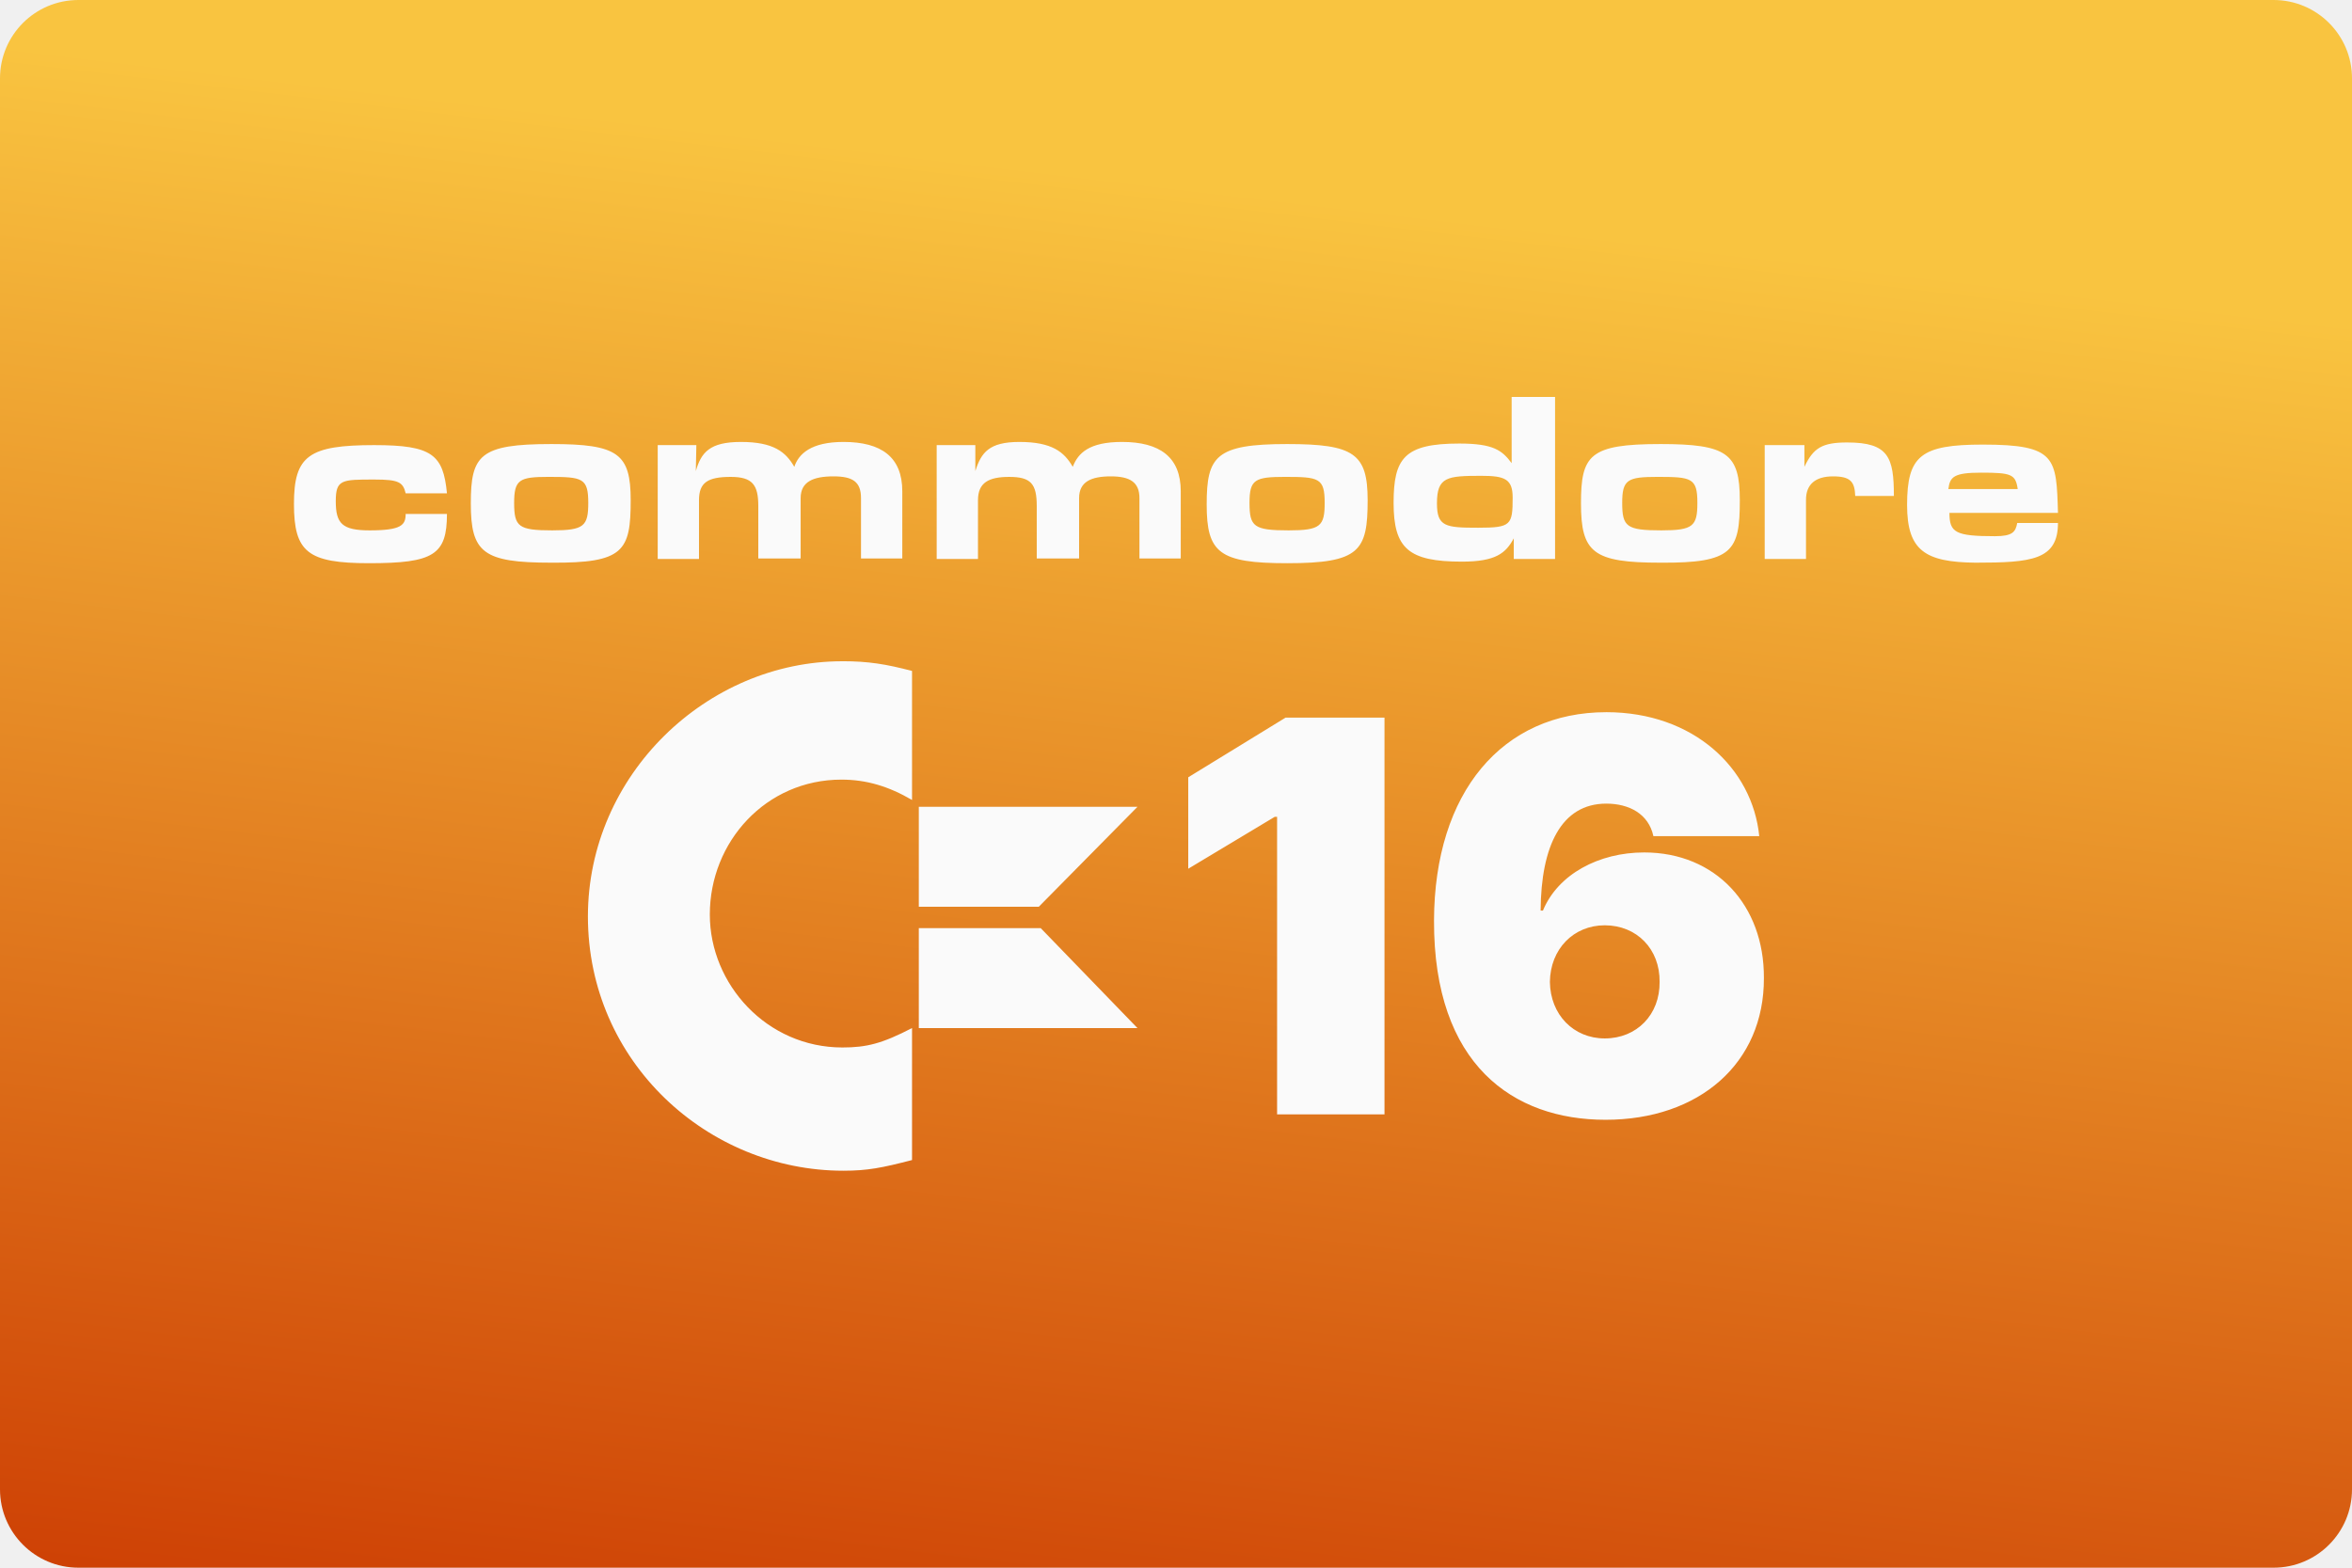
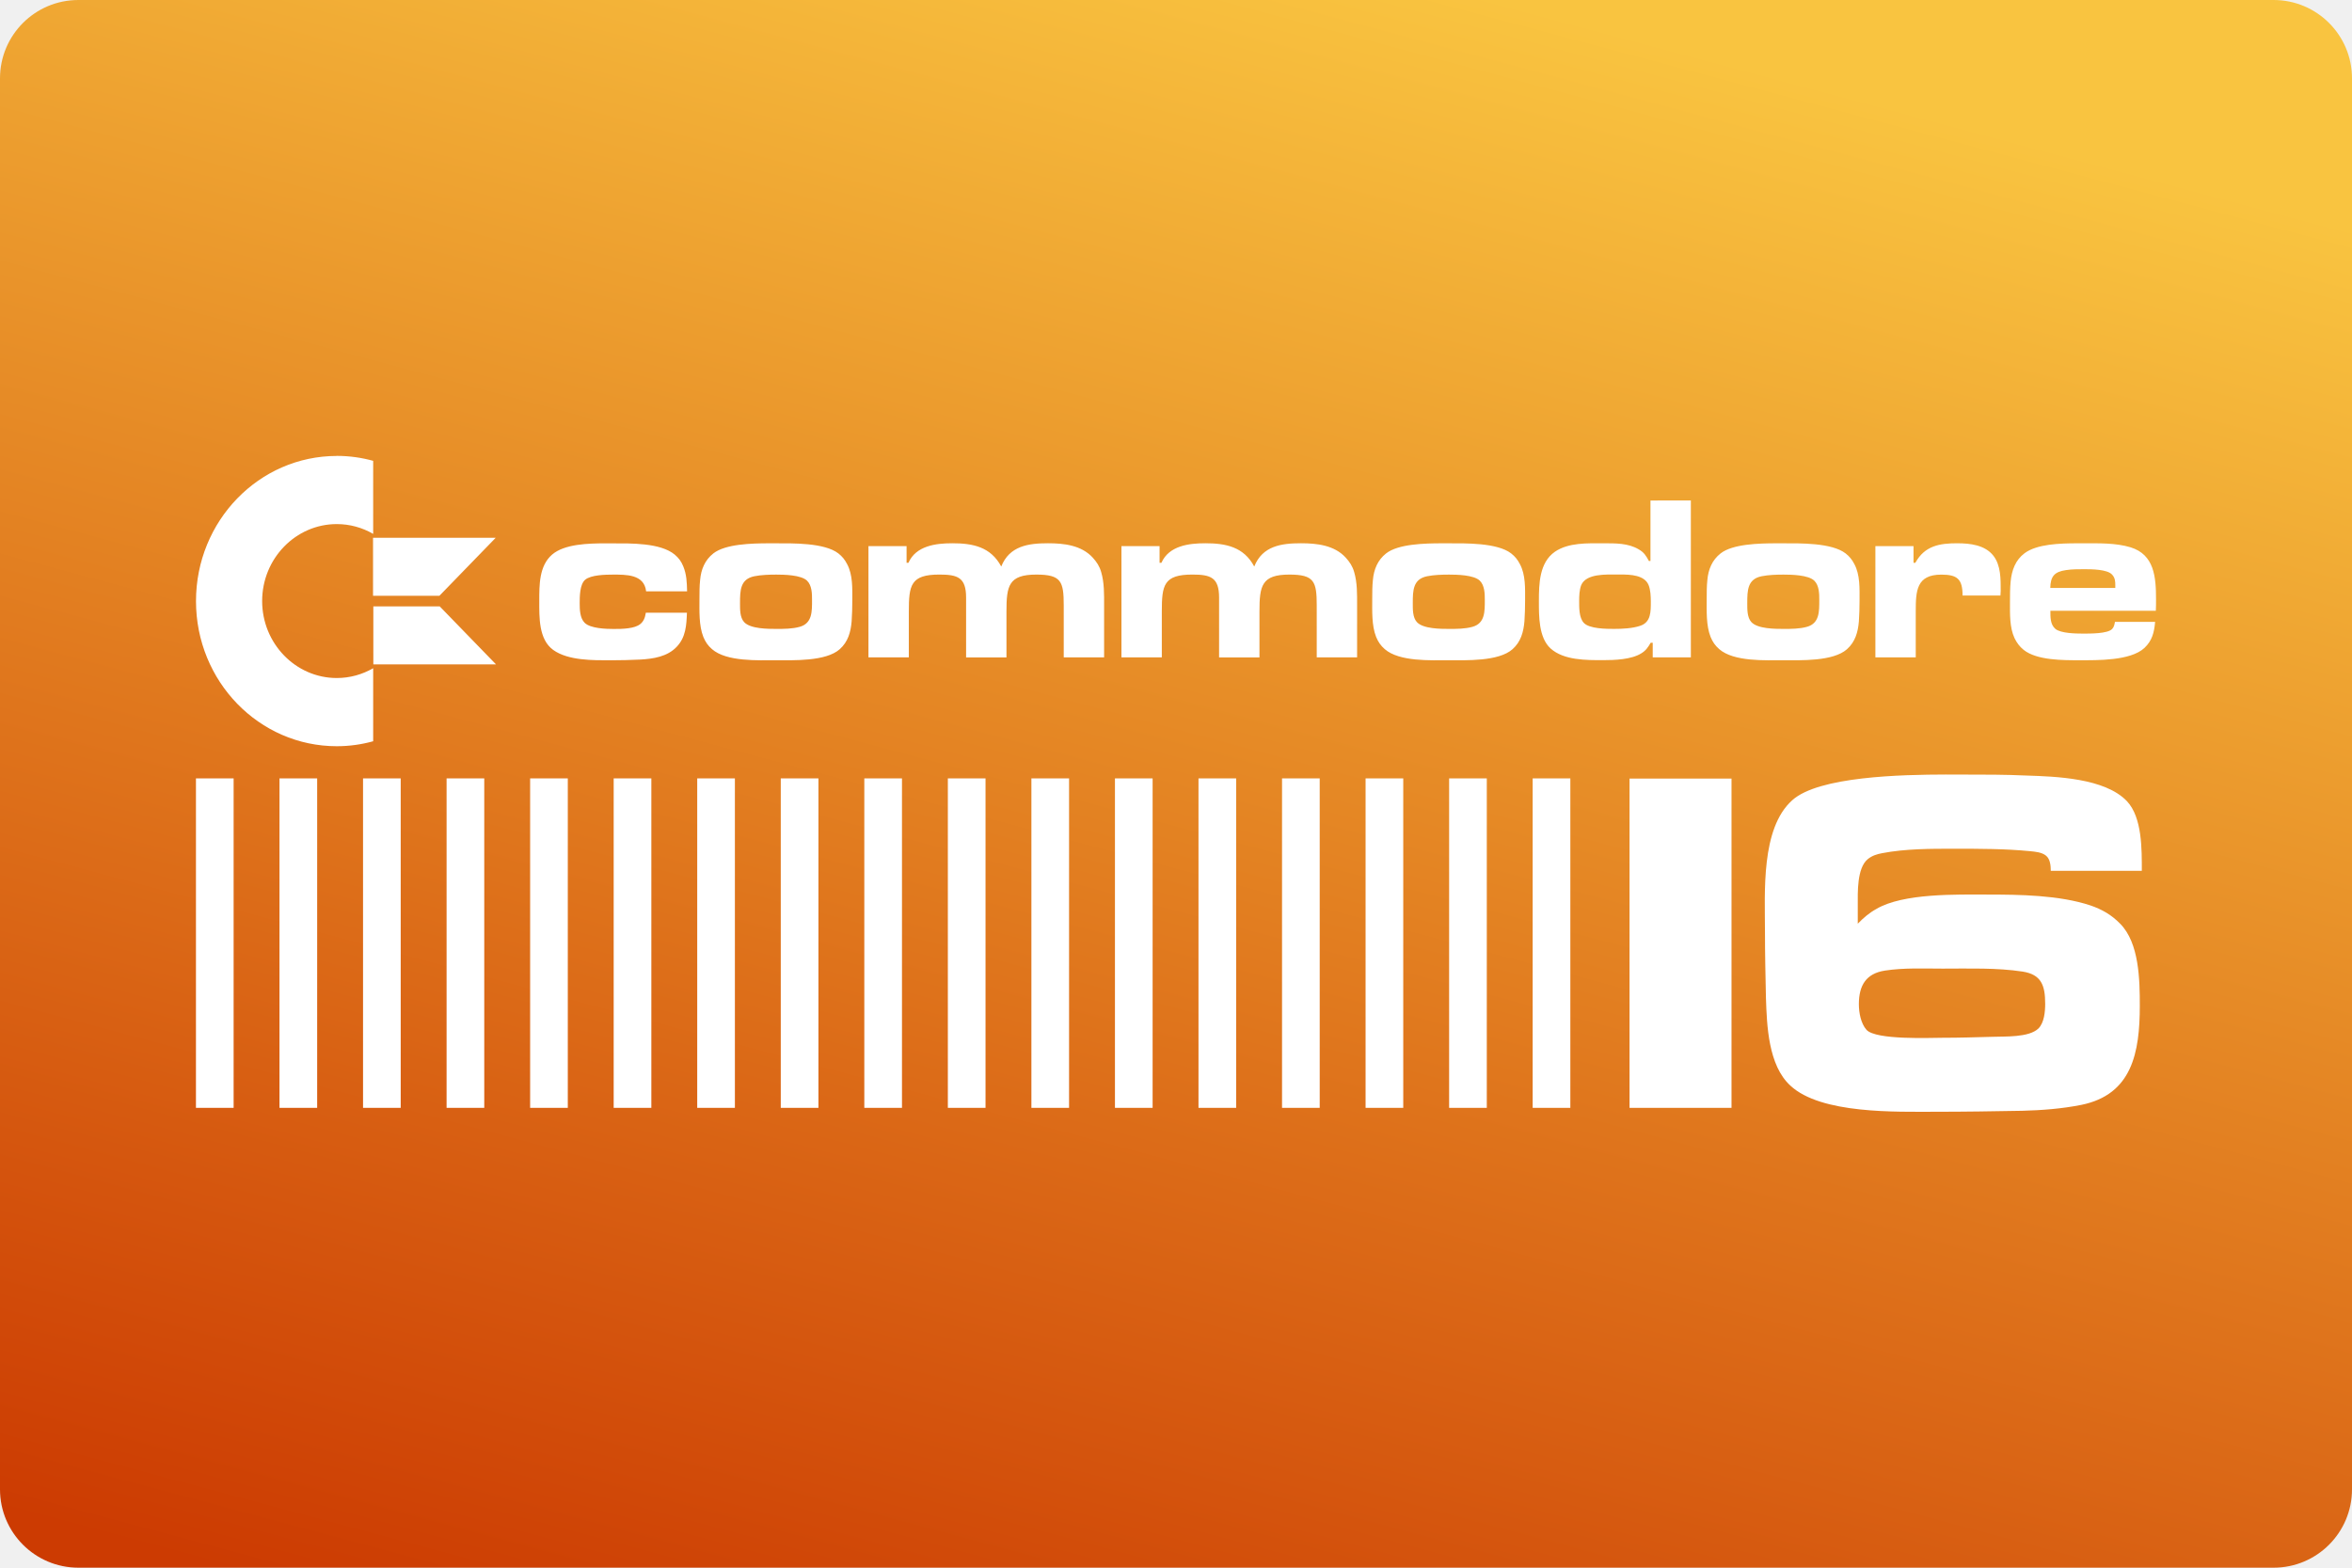
- <svg xmlns="http://www.w3.org/2000/svg" width="480" height="320" version="1.1" viewBox="0 0 480 320">
+ <svg xmlns="http://www.w3.org/2000/svg" width="480" height="320" version="1.1" viewBox="0 0 480 320" xml:space="preserve">
  <defs>
-     <linearGradient id="a" x1="55.161" x2="45.045" y1="8.933" y2="93.622" gradientTransform="scale(3.7795)" gradientUnits="userSpaceOnUse">
+     <linearGradient id="a" x1="70.88" x2="45.04" y1="-2.781" y2="93.62" gradientTransform="scale(3.78)" gradientUnits="userSpaceOnUse">
      <stop stop-color="#f9c440" offset="0" />
      <stop stop-color="#cc3b02" offset="1" />
    </linearGradient>
  </defs>
-   <rect width="480" height="320" ry="16" fill="url(#a)" stroke-linecap="square" stroke-linejoin="round" stroke-width="2" style="paint-order:stroke fill markers" />
-   <path d="m308.5 81.022v13.514c-1.945-2.595-3.674-4-10.697-4-11.236 0-13.396 3.027-13.396 12.107 0 9.297 3.025 12 13.938 12 6.915 0 8.967-1.731 10.588-4.758v4.215h8.428v-33.077h-8.859zm-157.31 9.189c-6.374 0-8.105 2.163-9.185 5.947l0.109-5.299h-7.887v23.244h8.426v-12.004c0-3.567 1.729-4.754 6.482-4.754 4.429 0 5.619 1.623 5.619 5.947v10.701h8.643v-12.326c0-3.351 2.594-4.431 6.699-4.431 3.889 0 5.619 1.081 5.619 4.431v12.326h8.426v-13.729c0-6.919-4.213-10.055-11.992-10.055-6.699 0-9.182 2.488-10.047 5.082-1.729-3.027-4.213-5.082-10.912-5.082zm56.827 0c-6.158 0-7.78 2.163-8.969 5.947v-5.299h-7.887v23.244h8.428v-12.004c0-3.567 2.161-4.754 6.375-4.754 4.429 0 5.617 1.407 5.617 5.947v10.701h8.644v-12.326c0-3.351 2.485-4.431 6.482-4.431 3.89 0 5.834 1.189 5.834 4.431v12.326h8.428v-13.729c0-6.919-4.213-10.055-11.992-10.055-6.699 0-8.968 2.271-10.049 5.082-1.729-3.027-4.213-5.082-10.912-5.082zm168.98 0.105c-5.078 0-6.913 1.081-8.75 4.973v-4.431h-8.103v23.242h8.428v-12.107c0-3.135 1.944-4.756 5.51-4.756 3.565 0 4.429 1.081 4.537 4h7.887c0-7.891-1.081-10.92-9.508-10.92zm-264.49 0.324c-14.586 0-16.424 2.27-16.424 12.107 0 10.054 2.486 12.109 16.424 12.109 14.802 0.107 16.205-2.38 16.205-12.758 0-9.513-2.592-11.459-16.205-11.459zm150.18 0c-14.586 0-16.424 2.487-16.424 12.324 0 9.837 2.486 12 16.424 12 14.802 0 16.424-2.488 16.424-12.865 0-9.513-2.81-11.459-16.424-11.459zm76.169 0c-14.478 0-16.207 2.27-16.207 12.107 0 10.054 2.486 12.109 16.207 12.109 14.802 0.107 16.207-2.38 16.207-12.758 0-9.513-2.594-11.459-16.207-11.459zm65.796 0.109c-12.641 0-15.451 2.271-15.451 12.324 0 9.297 3.673 11.675 13.938 11.783 11.453 0 16.855-0.54 16.855-8.107h-8.318c-0.324 1.838-0.974 2.701-4.539 2.701-8.103 0-9.291-0.756-9.291-4.756h22.148c-0.324-11.243-0.324-13.945-15.342-13.945zm-328.24 0.107c-13.397 0-16.422 2.162-16.422 12 0 9.837 2.809 12.107 15.342 12.107 13.181 0 15.883-1.731 15.883-10.055h-8.428c0 2.27-0.865 3.352-7.348 3.352-5.618 0-6.914-1.405-6.914-5.945 0-4.432 1.188-4.431 7.887-4.431 4.97 0 5.835 0.54 6.375 2.811h8.428c-0.756-7.891-3.026-9.838-14.803-9.838zm327.91 5.623c6.158 0 7.023 0.323 7.455 3.349h-14.154c0.324-2.486 1.081-3.349 6.699-3.349zm-101.99 0.646c4.754 0 6.373 0.648 6.373 4.431 0 5.621-0.323 6.164-7.021 6.164-6.699 0-8.428-0.218-8.428-4.973 0-5.405 2.053-5.623 9.076-5.623zm-190.38 0.217c6.915 0 8.103 0.218 8.103 5.297 0 4.756-0.865 5.621-7.348 5.621-6.915 0-7.779-0.757-7.779-5.621 0-4.756 1.081-5.297 7.023-5.297zm150.29 0c6.915 0 8.101 0.218 8.101 5.297 0 4.756-0.863 5.621-7.346 5.621-7.131 0-7.996-0.757-7.996-5.621 0-4.756 1.082-5.297 7.24-5.297zm76.061 0c6.915 0 8.101 0.218 8.101 5.297 0 4.756-0.863 5.621-7.346 5.621-7.131 0-7.996-0.757-7.996-5.621 0-4.756 1.082-5.297 7.24-5.297zm-166.39 37.63-4e-3 4e-3c-27.643 0-51.927 23.175-51.927 52.095 0 29.715 24.484 51.899 52.128 51.899 4.937 0 7.898-0.591 14.02-2.176v-26.943c-6.121 3.169-9.28 3.961-14.217 3.961-15.402 0-27.051-12.876-27.051-27.139 0-14.857 11.452-27.535 26.854-27.535 5.134 0 9.675 1.385 14.414 4.158v-26.346c-5.331-1.386-8.885-1.98-14.217-1.98zm155.9 10.402c-21.167 0-35.079 16.294-35.158 42.55-0.079 29.421 16.161 40.649 35.002 40.649 19.077 0 32.401-11.508 32.322-28.947 0.079-14.829-9.816-25.623-24.439-25.623-9.223 0-17.58 4.427-20.654 11.861h-0.473c0.079-13.089 4.177-21.826 13.4-21.826 4.612 0 8.632 2.054 9.617 6.641h21.602c-1.38-13.84-13.403-25.307-31.219-25.307zm-65.448 1.107-19.865 12.18v18.666l17.658-10.6h0.473v60.741h21.918v-80.987h-20.184zm-74.853 18.207v20.404h24.484l20.141-20.404zm139.99 24.186c6.543 0 11.272 4.864 11.193 11.547 0.079 6.683-4.651 11.545-11.193 11.545-6.385 0-11.118-4.862-11.197-11.545 0.079-6.683 4.812-11.547 11.197-11.547zm-139.99 0.576v20.404h44.624l-19.746-20.404z" fill="#fafafa" stroke-width="1.298" />
-   <style type="text/css">.st0{fill:#FC0C18;}
- 	.st1{fill:#FC0C18;}</style>
+   <rect width="480" height="320" ry="16" fill="url(#a)" />
+   <path d="m68.73 93.07c-15.86 0-28.73 13.26-28.73 29.63s12.86 29.62 28.73 29.62c2.573 0 5.063-0.355 7.428-1.012v-14.91c-2.198 1.271-4.73 2-7.428 2-8.396 0-15.23-7.051-15.23-15.71s6.833-15.71 15.23-15.71c2.698 0 5.23 0.729 7.428 2v-14.91c-2.365-0.656-4.855-1.01-7.428-1.01zm268.1 9.094v12.34h-0.322c-0.604-1.104-0.98-1.73-2.053-2.355-2.146-1.302-4.802-1.25-7.219-1.25-3.208 0-7.124-0.186-9.916 1.73-3.167 2.208-3.26 6.53-3.26 10.08 0 3.073-0.042 7.438 2.375 9.646 2.698 2.448 7.311 2.396 10.71 2.396 2.333 0 5.772-0.105 7.824-1.396 0.927-0.573 1.344-1.198 1.906-2.156h0.416v2.979h7.781v-32.02zm-260.7 7.604v11.84h13.55l11.49-11.84zm118.2 1.125c-3.302 0-7.396 0.49-8.938 3.99h-0.375v-3.406h-7.781v22.71h8.24v-9.363c0-5.385 0.374-7.543 6.238-7.543 3.729 0 5.449 0.584 5.449 4.709v12.2h8.238v-9.363c0-5.24 0.428-7.543 6.105-7.543 5.073 0 5.582 1.397 5.582 6.293v10.6h8.24v-10.62c0-2.25 0.053-4.604-0.604-6.812-0.323-1.146-0.927-2.061-1.719-2.926-2.323-2.542-5.917-2.928-9.125-2.928-3.958 0-7.866 0.521-9.543 4.75-2.146-4.031-5.822-4.75-10.01-4.75zm51.63 0c-3.302 0-7.396 0.49-8.938 3.99h-0.375v-3.406h-7.781v22.71h8.24v-9.363c0-5.385 0.376-7.543 6.24-7.543 3.729 0 5.447 0.584 5.447 4.709v12.2h8.24v-9.363c0-5.24 0.426-7.543 6.104-7.543 5.073 0 5.584 1.397 5.584 6.293v10.6h8.238v-10.62c0-2.25 0.053-4.604-0.604-6.812-0.323-1.146-0.927-2.061-1.719-2.926-2.323-2.542-5.917-2.928-9.125-2.928-3.958 0-7.864 0.521-9.541 4.75-2.146-4.031-5.824-4.75-10.01-4.75zm153.5 0c-3.594 0-6.666 0.49-8.572 3.99h-0.375v-3.406h-7.781v22.71h8.238v-9.406c0-4.177 0.146-7.488 5.219-7.488 3.26 0 4.334 0.905 4.334 4.27h7.729c0-0.292 0.042-0.624 0.053-0.926 0-2.396 0.051-5.23-1.49-7.199-1.719-2.208-4.791-2.541-7.354-2.541zm-242.5 8e-3c-3.531 2e-3 -8.932 0.132-11.38 2.064-1.719 1.344-2.512 3.271-2.699 5.428-0.135 1.25-0.135 2.541-0.135 3.791 0 2.49-0.136 5.47 0.791 7.824 0.417 1.01 0.938 1.781 1.771 2.5 2.979 2.594 9.406 2.26 13.04 2.26 3.5 0 10.2 0.282 13.04-2.26 1.667-1.49 2.229-3.46 2.416-5.668 0.094-1.396 0.135-2.833 0.135-4.229 0-2.448 0.136-5.282-1.072-7.49-0.469-0.906-0.98-1.531-1.771-2.156-2.844-2.208-9.406-2.062-12.76-2.062-0.414 0-0.88-2e-3 -1.385-2e-3zm137.3 0c-3.531 2e-3 -8.934 0.132-11.38 2.064-1.719 1.344-2.51 3.271-2.697 5.428-0.135 1.25-0.135 2.541-0.135 3.791 0 2.49-0.136 5.47 0.791 7.824 0.417 1.01 0.938 1.781 1.771 2.5 2.979 2.594 9.406 2.26 13.04 2.26 3.5 0 10.2 0.282 13.04-2.26 1.667-1.49 2.23-3.46 2.418-5.668 0.094-1.396 0.135-2.833 0.135-4.229 0-2.448 0.136-5.282-1.072-7.49-0.469-0.906-0.98-1.531-1.771-2.156-2.844-2.208-9.406-2.062-12.76-2.062-0.414 0-0.88-2e-3 -1.385-2e-3zm68.26 0c-3.531 2e-3 -8.932 0.132-11.38 2.064-1.719 1.344-2.512 3.271-2.699 5.428-0.135 1.25-0.135 2.541-0.135 3.791 0 2.49-0.136 5.47 0.791 7.824 0.417 1.01 0.938 1.781 1.771 2.5 2.979 2.594 9.406 2.26 13.04 2.26 3.5 0 10.2 0.282 13.04-2.26 1.667-1.49 2.229-3.46 2.416-5.668 0.094-1.396 0.135-2.833 0.135-4.229 0-2.448 0.136-5.282-1.072-7.49-0.469-0.906-0.98-1.531-1.771-2.156-2.844-2.208-9.406-2.062-12.76-2.062-0.414 0-0.88-2e-3 -1.385-2e-3zm61.34 0c-3.426 4e-3 -8.159 0.137-10.68 2.023-1.865 1.396-2.615 3.458-2.844 5.76-0.135 1.385-0.137 2.834-0.137 4.271 0 2.354-0.093 5.094 0.928 7.303 0.469 0.958 1.032 1.717 1.865 2.395 2.698 2.167 8.146 2.115 11.41 2.115 3.594 0 10.38 0.135 13.23-2.5 1.583-1.49 2-3.178 2.188-5.334h-8.197c-0.094 0.521-0.188 1.052-0.562 1.438-0.885 1.01-4.658 0.959-6.012 0.959-1.344 0-4.467-0.042-5.582-0.959-1.063-0.917-1.021-2.406-1.021-3.697h21.52c0.042-0.76 0.041-1.532 0.041-2.303 0-4.562-0.333-9.167-5.219-10.66-3.021-0.906-6.416-0.812-9.541-0.812-0.426 0-0.889-2e-3 -1.379-2e-3zm-300.2 0.01c-3.563-4e-3 -8.479 0.117-11 2.305-2.646 2.302-2.605 6.199-2.605 9.459 0 3.312-0.135 7.834 2.844 9.99 3.073 2.208 8.198 2.113 11.78 2.113 2 0 3.959-0.051 5.959-0.144 2.656-0.146 5.594-0.584 7.5-2.646 1.823-1.927 1.959-4.374 2.053-6.916h-8.387c-0.323 2.25-1.53 2.874-3.582 3.166-1.031 0.146-2.01 0.146-3.031 0.146-1.49 0-4.699-0.094-5.865-1.25-0.979-0.969-1.021-2.699-1.021-3.99 0-1.344 6.4e-4 -3.844 1.115-4.803 1.167-1 4.187-1.051 5.635-1.051 2.656 0 6.428-0.094 6.803 3.406v0.01h8.365c-0.042-1.823-0.095-3.458-0.793-5.135-0.417-1.01-0.927-1.678-1.719-2.355-2.927-2.448-9.072-2.301-12.61-2.301-0.443 0-0.925-3e-3 -1.434-4e-3zm301.7 5.273c1.344 0 4.699 1e-3 5.678 1.105 0.615 0.677 0.656 1.342 0.656 2.207v0.521h-13.27c0.042-2.396 0.876-3.313 3.209-3.646 1.219-0.188 2.468-0.188 3.729-0.188zm-94.63 1.09c2.031-4e-3 4.848 0.105 5.705 2.119 0.417 1.01 0.458 2.313 0.469 3.365 0 2.062 0.052 4.27-2.188 4.988-1.583 0.531-3.635 0.625-5.312 0.625-1.49 0-5.083-1e-5 -6.197-1.25-0.969-1.062-0.928-3.125-0.928-4.469 0-1.01 0.043-2.26 0.418-3.219 1.021-2.396 5.167-2.156 7.219-2.156 0.25 0 0.524-3e-3 0.815-4e-3zm-172.3 0.016c1.531 0 5.073 0.052 6.281 1.25 0.979 0.958 1.02 2.635 1.01 3.938 0 2.344 0.053 4.75-2.51 5.469-1.531 0.427-3.208 0.426-4.791 0.426-1.677 0-5.302 1e-3 -6.562-1.395-0.875-0.958-0.834-2.637-0.834-3.887 0-2.583 0.052-4.896 2.938-5.469 1.438-0.281 2.979-0.332 4.469-0.332zm137.3 0c1.531 0 5.073 0.052 6.281 1.25 0.969 0.958 1.02 2.635 1.01 3.938 0 2.344 0.053 4.75-2.51 5.469-1.531 0.427-3.21 0.426-4.793 0.426-1.677 0-5.302 1e-3 -6.562-1.395-0.875-0.958-0.832-2.637-0.832-3.887 0-2.583 0.052-4.896 2.938-5.469 1.438-0.281 2.979-0.332 4.469-0.332zm68.26 0c1.531 0 5.073 0.052 6.281 1.25 0.979 0.958 1.02 2.635 1.01 3.938 0 2.344 0.053 4.75-2.51 5.469-1.531 0.427-3.208 0.426-4.791 0.426-1.677 0-5.302 1e-3 -6.562-1.395-0.875-0.958-0.834-2.637-0.834-3.887 0-2.583 0.052-4.896 2.938-5.469 1.437-0.281 2.979-0.332 4.469-0.332zm-287.8 6.488v11.84h25.04l-11.49-11.84zm321 34.32c-9.277 0.018-26.04 0.393-31.42 5.242-6.448 5.75-5.572 18.84-5.572 26.91 0 4.427 0.104 8.959 0.197 13.4 0.188 5.75 0.478 13.8 4.979 17.94 6.25 5.844 21.59 5.344 29.8 5.344 5.865 0 11.63-0.093 17.49-0.197 4-0.104 8.103-0.407 12.11-1.209 10.35-2.115 11.92-10.68 11.92-20.25 0-5.24-0.105-12.8-4.012-16.73-1.76-1.812-3.719-2.928-6.062-3.73-6.354-2.115-14.46-2.219-21.1-2.219-6.156 0-17.1-0.301-22.57 2.928-1.469 0.802-2.635 1.813-3.812 3.021v-3.719c0-2.615-0.199-7.656 2.051-9.469 0.875-0.708 1.855-1.011 2.928-1.209 4.687-0.906 9.865-0.906 14.66-0.906 5.188 0 10.46 0 15.54 0.5 0.979 0.104 2.355 0.198 3.23 0.906 0.88 0.704 0.977 2.095 0.979 3.104h18.58c0-4.333 0.094-10.88-3.031-14.21-4.5-4.74-14.56-5.042-20.52-5.24-4.302-0.198-8.594-0.197-12.9-0.197-0.965 0-2.138-7e-3 -3.463-4e-3zm-357.2 0.785v67.25h7.688v-67.25zm17.05 0v67.25h7.688v-67.25zm17.05 0v67.25h7.687v-67.25zm17.05 0v67.25h7.688v-67.25zm17.05 0v67.25h7.688v-67.25zm17.05 0v67.25h7.688v-67.25zm17.05 0v67.25h7.688v-67.25zm17.05 0v67.25h7.688v-67.25zm17.05 0v67.25h7.688v-67.25zm17.05 0v67.25h7.688v-67.25zm17.05 0v67.25h7.688v-67.25zm17.05 0v67.25h7.688v-67.25zm17.05 0v67.25h7.688v-67.25zm17.05 0v67.25h7.688v-67.25zm17.05 0v67.25h7.688v-67.25zm17.05 0v67.25h7.688v-67.25zm17.05 0v67.25h7.688v-67.25zm19.77 0.041v67.21h20.81v-67.21zm58 38.77c1.979-0.026 3.957 0.023 5.91 0.023 5.375 0 11.04-0.197 16.32 0.606 3.812 0.604 4.594 2.823 4.594 6.562 0 1.615-0.188 3.833-1.365 5.041-1.958 1.906-6.937 1.605-9.385 1.709-3.427 0.094-6.751 0.197-10.17 0.197-2.542 0-13.58 0.499-15.54-1.615-1.167-1.312-1.562-3.53-1.562-5.238 0-3.833 1.469-6.251 5.281-6.855 1.953-0.302 3.933-0.404 5.912-0.43z" fill="#fff" />
</svg>
